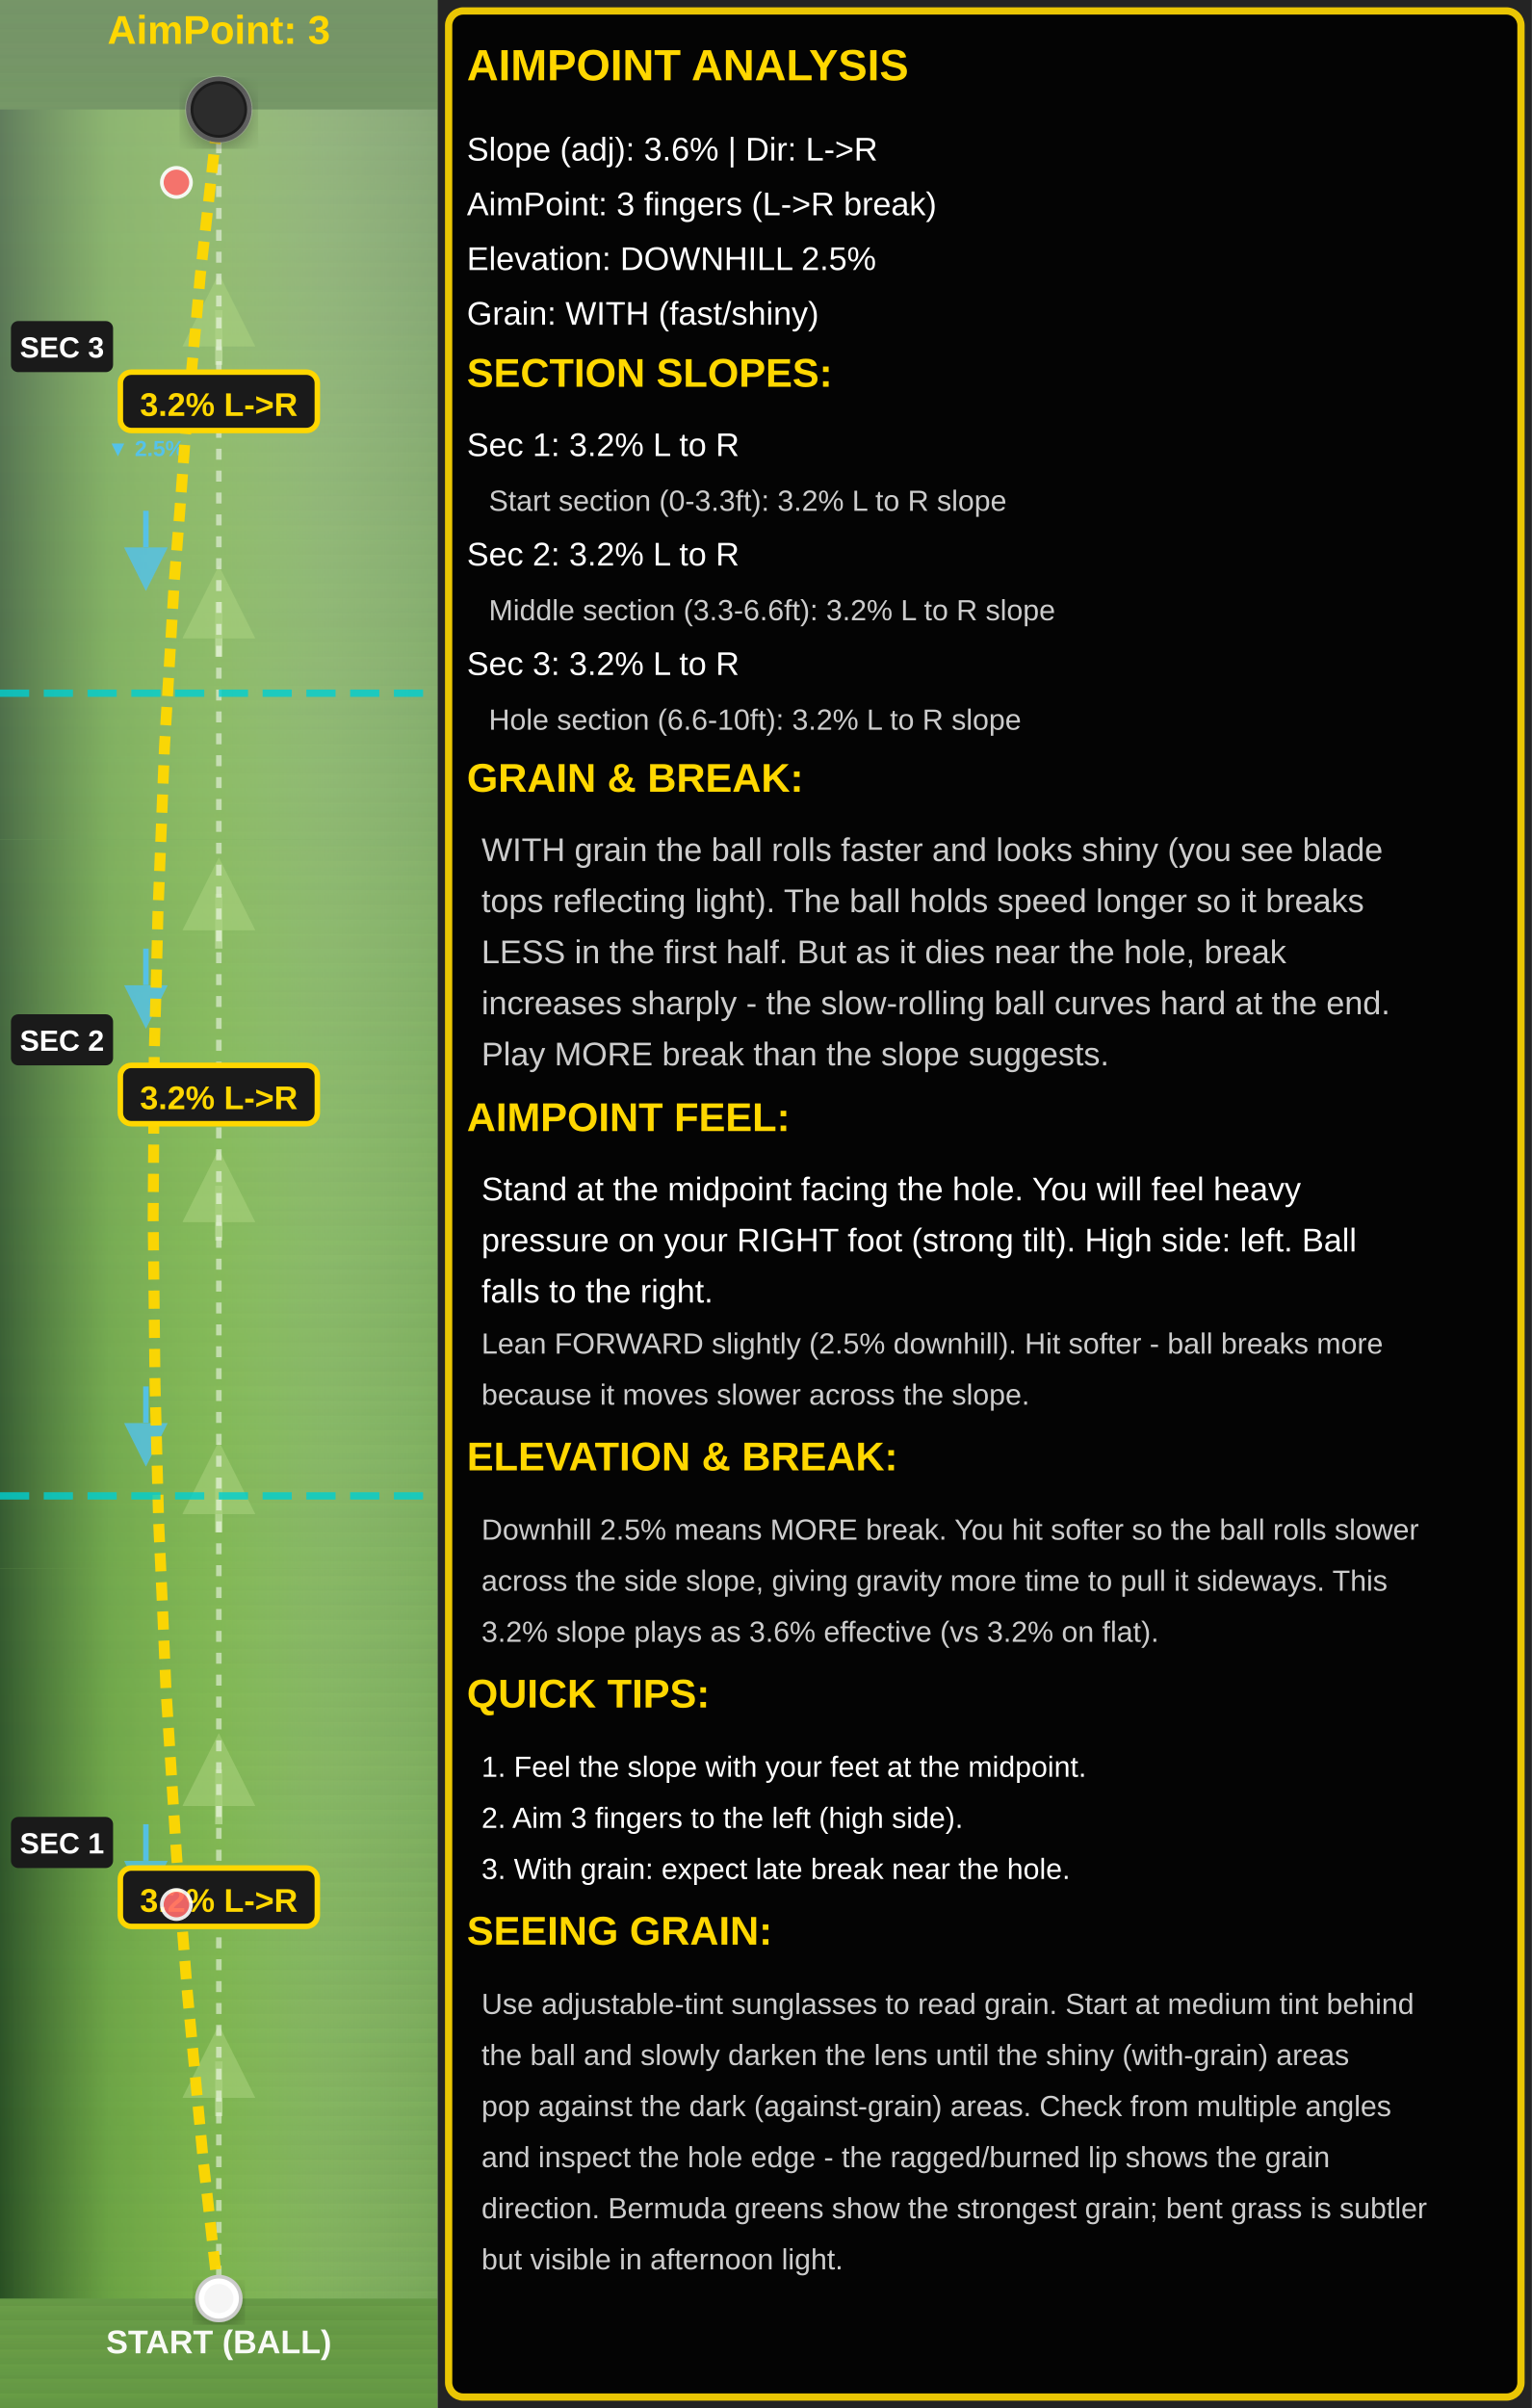
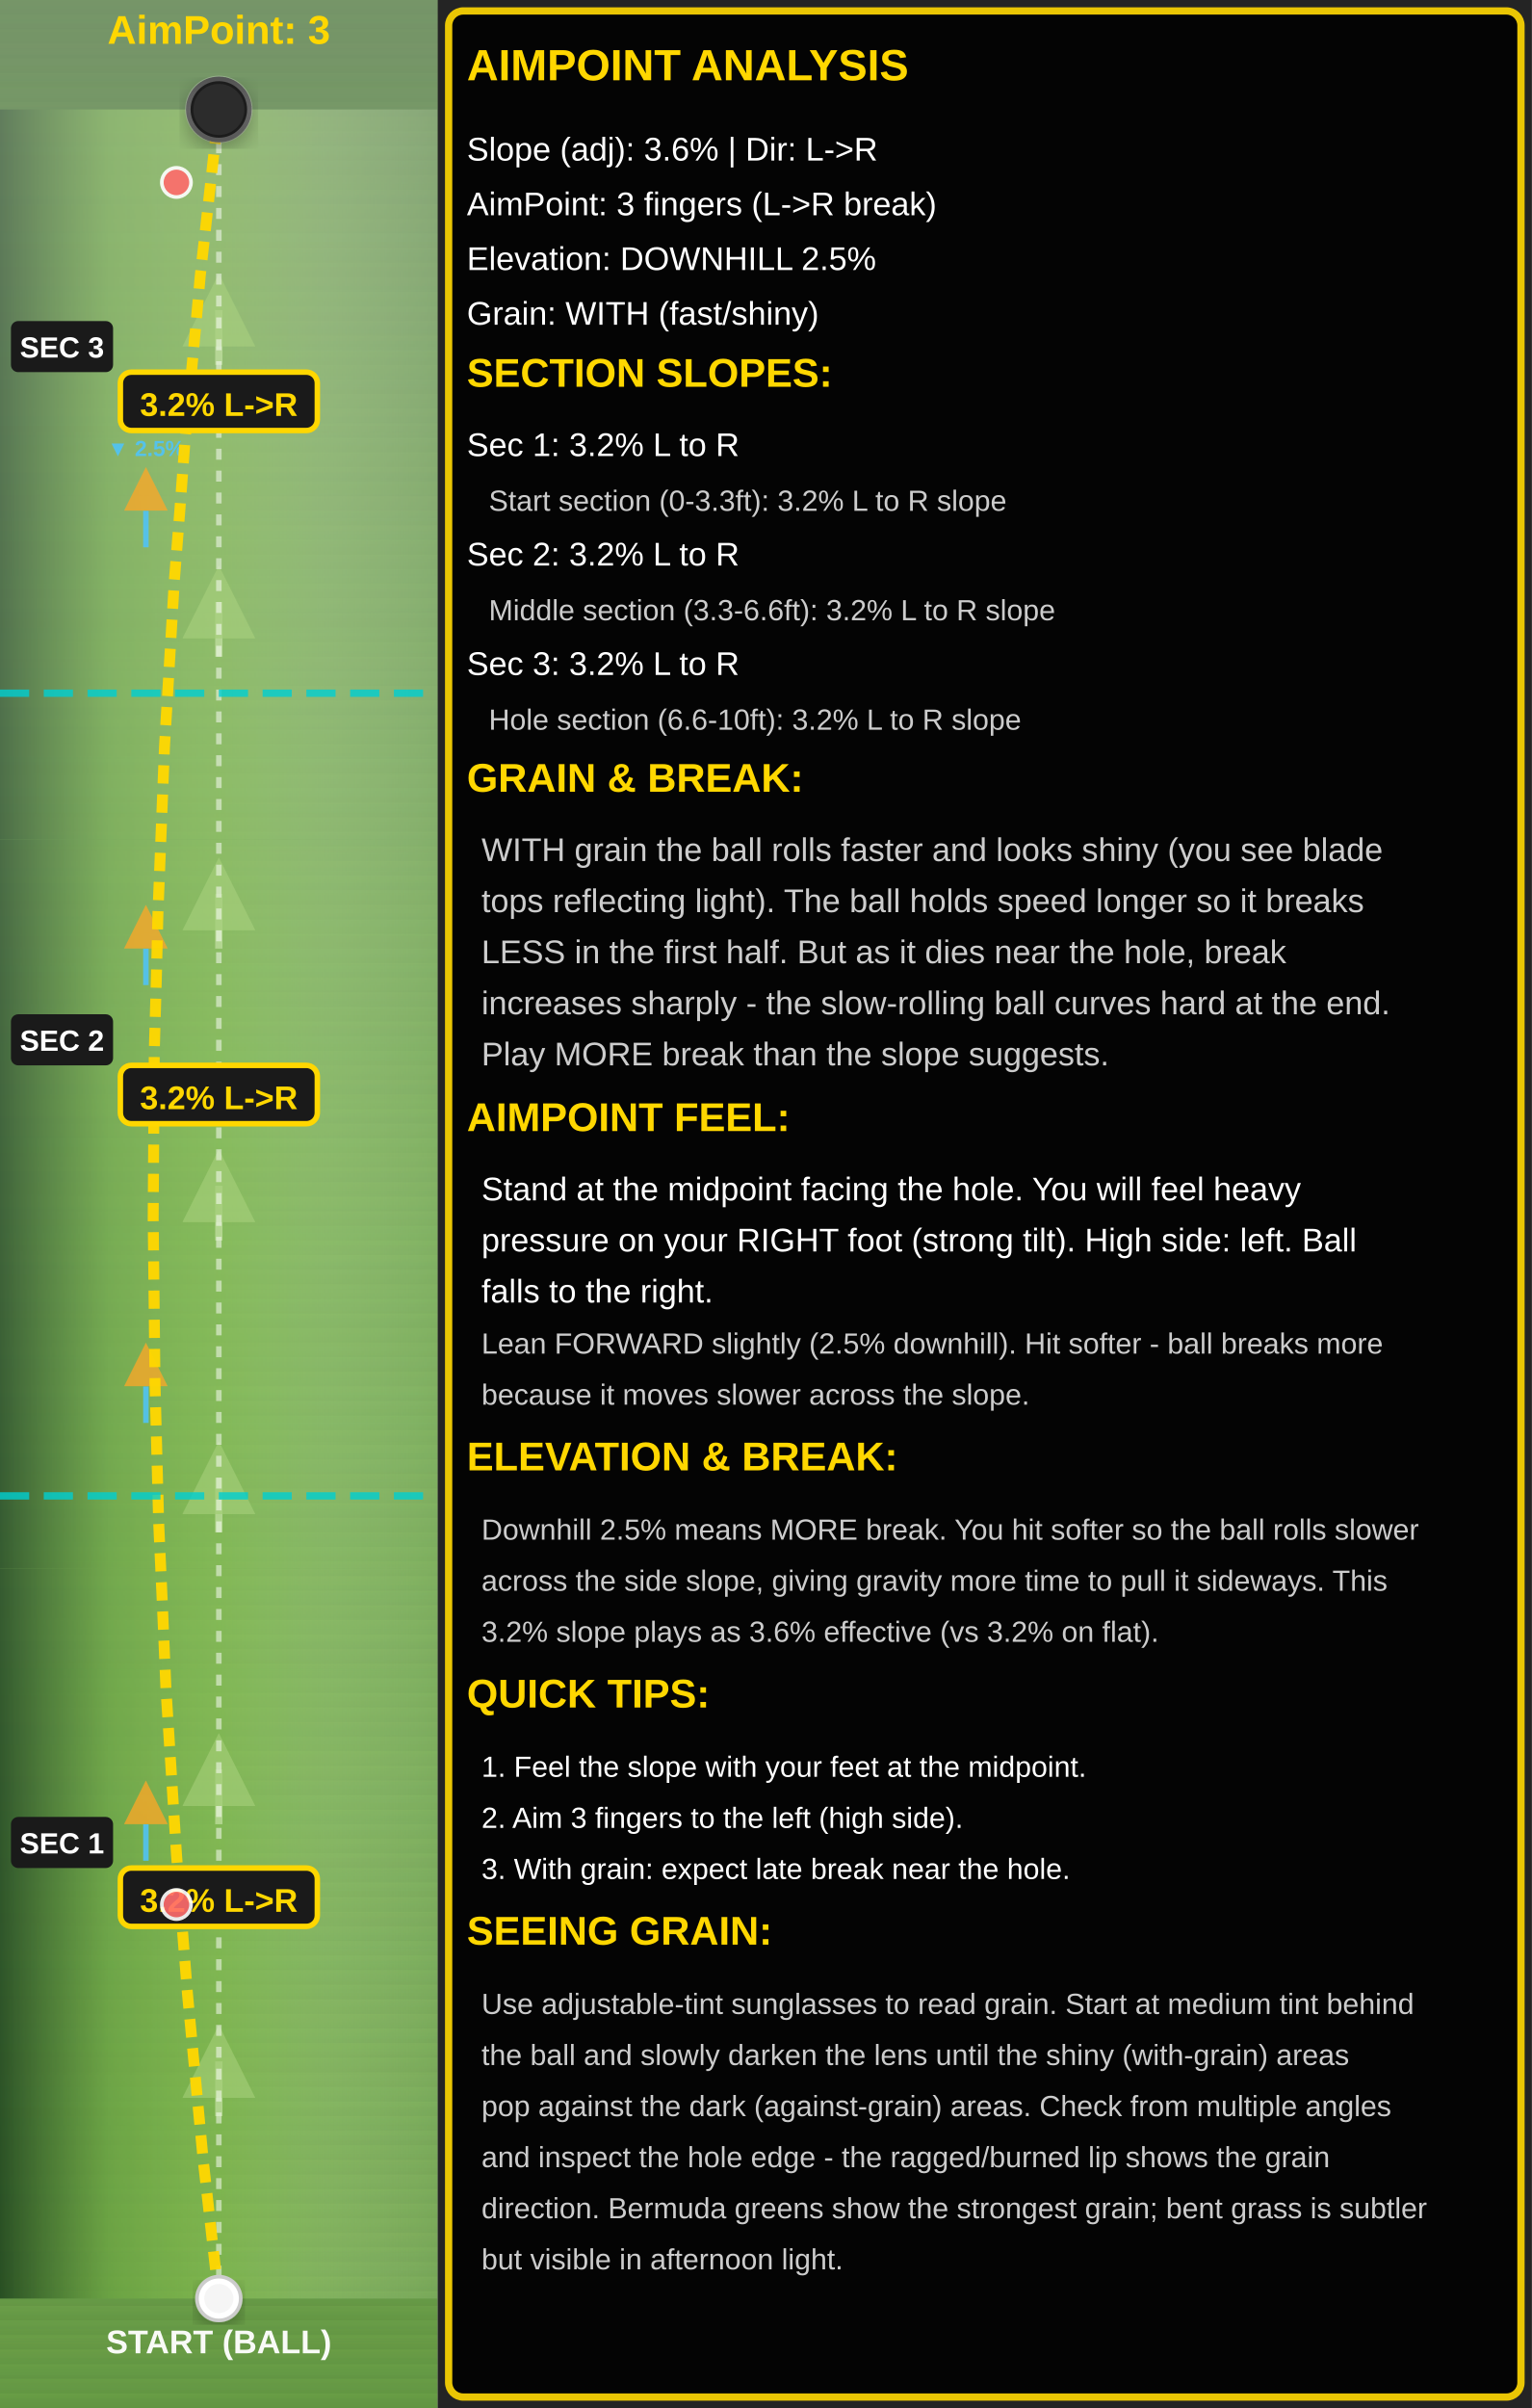
<svg xmlns="http://www.w3.org/2000/svg" width="420" height="660">
  <defs>
    <linearGradient id="baseGreen" x1="0%" y1="0%" x2="0%" y2="100%">
      <stop offset="0%" style="stop-color:#689F38;stop-opacity:1" />
      <stop offset="50%" style="stop-color:#558B2F;stop-opacity:1" />
      <stop offset="100%" style="stop-color:#4A7C27;stop-opacity:1" />
    </linearGradient>
    <linearGradient id="grainGradient" x1="0%" y1="0%" x2="0%" y2="100%">
      <stop offset="0%" style="stop-color:#E8F5E9;stop-opacity:0.6" />
      <stop offset="30%" style="stop-color:#C8E6C9;stop-opacity:0.5" />
      <stop offset="60%" style="stop-color:#A5D6A7;stop-opacity:0.35" />
      <stop offset="100%" style="stop-color:#81C784;stop-opacity:0.2" />
    </linearGradient>
    <linearGradient id="elevationGradient" x1="0%" y1="0%" x2="0%" y2="100%">
      <stop offset="0%" style="stop-color:#1B3D14;stop-opacity:0.92" />
      <stop offset="50%" style="stop-color:#689F38;stop-opacity:0.60" />
      <stop offset="100%" style="stop-color:#AED581;stop-opacity:0.28" />
    </linearGradient>
    <linearGradient id="breakGradientSec1" x1="0%" y1="0%" x2="100%" y2="0%">
      <stop offset="0%" style="stop-color:#1B3D14;stop-opacity:1.0" />
      <stop offset="25%" style="stop-color:#689F38;stop-opacity:0.8" />
      <stop offset="50%" style="stop-color:#8BC34A;stop-opacity:0.6" />
      <stop offset="75%" style="stop-color:#AED581;stop-opacity:0.4" />
      <stop offset="100%" style="stop-color:#C5E1A5;stop-opacity:0.2" />
    </linearGradient>
    <linearGradient id="breakGradientSec2" x1="0%" y1="0%" x2="100%" y2="0%">
      <stop offset="0%" style="stop-color:#1B3D14;stop-opacity:1.0" />
      <stop offset="25%" style="stop-color:#689F38;stop-opacity:0.8" />
      <stop offset="50%" style="stop-color:#8BC34A;stop-opacity:0.6" />
      <stop offset="75%" style="stop-color:#AED581;stop-opacity:0.4" />
      <stop offset="100%" style="stop-color:#C5E1A5;stop-opacity:0.2" />
    </linearGradient>
    <linearGradient id="breakGradientSec3" x1="0%" y1="0%" x2="100%" y2="0%">
      <stop offset="0%" style="stop-color:#1B3D14;stop-opacity:1.0" />
      <stop offset="25%" style="stop-color:#689F38;stop-opacity:0.8" />
      <stop offset="50%" style="stop-color:#8BC34A;stop-opacity:0.6" />
      <stop offset="75%" style="stop-color:#AED581;stop-opacity:0.4" />
      <stop offset="100%" style="stop-color:#C5E1A5;stop-opacity:0.2" />
    </linearGradient>
    <linearGradient id="holeGrainGradient" x1="50%" y1="0%" x2="50%" y2="100%">
      <stop offset="0%" style="stop-color:#FFFFFF;stop-opacity:0.3" />
      <stop offset="50%" style="stop-color:#CCCCCC;stop-opacity:0.5" />
      <stop offset="100%" style="stop-color:#999999;stop-opacity:0.6" />
    </linearGradient>
    <filter id="shadow">
      <feDropShadow dx="0" dy="2" stdDeviation="3" flood-opacity="0.3" />
    </filter>
    <marker id="arrowhead-grain" markerWidth="10" markerHeight="10" refX="5" refY="5" orient="auto">
      <polygon points="0,0 10,5 0,10" fill="#AED581" opacity="0.7" />
    </marker>
    <marker id="arrowhead-elev-up" markerWidth="8" markerHeight="8" refX="4" refY="8" orient="0">
      <polygon points="4,0 8,8 0,8" fill="#FFA726" opacity="0.85" />
    </marker>
    <marker id="arrowhead-elev-down" markerWidth="8" markerHeight="8" refX="4" refY="0" orient="0">
      <polygon points="0,0 8,0 4,8" fill="#4FC3F7" opacity="0.85" />
    </marker>
    <pattern id="grassTexture" x="0" y="0" width="4" height="4" patternUnits="userSpaceOnUse">
      <rect width="4" height="4" fill="url(#baseGreen)" opacity="0.95" />
      <line x1="0" y1="2" x2="4" y2="2" stroke="#5A9B3F" stroke-width="0.5" opacity="0.3" />
    </pattern>
  </defs>
  <rect width="120" height="660" fill="url(#baseGreen)" />
  <rect width="120" height="660" fill="url(#grassTexture)" opacity="0.3" />
  <rect width="120" height="660" fill="url(#elevationGradient)" opacity="0.7" />
  <rect x="0" y="430.0" width="120" height="200.0" fill="url(#breakGradientSec1)" opacity="1.0" />
  <rect x="0" y="230.0" width="120" height="200.0" fill="url(#breakGradientSec2)" opacity="1.0" />
  <rect x="0" y="30" width="120" height="200.0" fill="url(#breakGradientSec3)" opacity="1.0" />
  <rect width="120" height="660" fill="url(#grainGradient)" opacity="0.6" />
  <line x1="60.0" y1="100" x2="60.0" y2="85" stroke="#C5E1A5" stroke-width="2" opacity="0.7" marker-end="url(#arrowhead-grain)" />
  <line x1="60.0" y1="180" x2="60.0" y2="165" stroke="#C5E1A5" stroke-width="2" opacity="0.7" marker-end="url(#arrowhead-grain)" />
  <line x1="60.0" y1="260" x2="60.0" y2="245" stroke="#C5E1A5" stroke-width="2" opacity="0.7" marker-end="url(#arrowhead-grain)" />
  <line x1="60.0" y1="340" x2="60.0" y2="325" stroke="#C5E1A5" stroke-width="2" opacity="0.7" marker-end="url(#arrowhead-grain)" />
  <line x1="60.0" y1="420" x2="60.0" y2="405" stroke="#C5E1A5" stroke-width="2" opacity="0.7" marker-end="url(#arrowhead-grain)" />
  <line x1="60.0" y1="500" x2="60.0" y2="485" stroke="#C5E1A5" stroke-width="2" opacity="0.7" marker-end="url(#arrowhead-grain)" />
  <line x1="60.0" y1="580" x2="60.0" y2="565" stroke="#C5E1A5" stroke-width="2" opacity="0.7" marker-end="url(#arrowhead-grain)" />
-   <line x1="40.0" y1="140" x2="40.0" y2="150" stroke="#4FC3F7" stroke-width="1.5" opacity="0.88" marker-end="url(#arrowhead-elev-down)" />
-   <line x1="40.0" y1="260" x2="40.0" y2="270" stroke="#4FC3F7" stroke-width="1.5" opacity="0.88" marker-end="url(#arrowhead-elev-down)" />
-   <line x1="40.0" y1="380" x2="40.0" y2="390" stroke="#4FC3F7" stroke-width="1.5" opacity="0.88" marker-end="url(#arrowhead-elev-down)" />
-   <line x1="40.0" y1="500" x2="40.0" y2="510" stroke="#4FC3F7" stroke-width="1.5" opacity="0.88" marker-end="url(#arrowhead-elev-down)" />
+   <line x1="40.0" y1="150" x2="40.0" y2="140" stroke="#4FC3F7" stroke-width="1.5" opacity="0.88" marker-end="url(#arrowhead-elev-up)" />
+   <line x1="40.0" y1="270" x2="40.0" y2="260" stroke="#4FC3F7" stroke-width="1.5" opacity="0.88" marker-end="url(#arrowhead-elev-up)" />
+   <line x1="40.0" y1="390" x2="40.0" y2="380" stroke="#4FC3F7" stroke-width="1.5" opacity="0.88" marker-end="url(#arrowhead-elev-up)" />
+   <line x1="40.0" y1="510" x2="40.0" y2="500" stroke="#4FC3F7" stroke-width="1.5" opacity="0.88" marker-end="url(#arrowhead-elev-up)" />
  <text x="40.0" y="125" font-family="Arial, sans-serif" font-size="6" fill="#4FC3F7" text-anchor="middle" font-weight="bold" opacity="0.9">▼ 2.5%</text>
  <line x1="60.0" y1="630" x2="60.0" y2="30.0" stroke="#FFFFFF" stroke-width="1.5" stroke-dasharray="3,3" opacity="0.5" />
  <path d="M 60.0 630.0 C 58.6 617.5, 57.1 604.6, 55.7 592.0 C 54.3 577.0, 52.8 561.5, 51.4 546.5 C 50.4 533.9, 49.4 521.0, 48.4 508.5 C 47.4 493.4, 46.5 477.9, 45.5 462.9 C 44.9 447.9, 44.2 432.4, 43.5 417.3 C 43.2 404.8, 42.8 391.9, 42.5 379.4 C 42.3 364.3, 42.2 348.8, 42.0 333.8 C 42.1 318.8, 42.2 303.3, 42.3 288.2 C 42.7 275.7, 43.0 262.8, 43.3 250.3 C 43.9 235.2, 44.5 219.7, 45.1 204.7 C 46.0 189.6, 46.9 174.2, 47.8 159.1 C 48.8 146.6, 49.8 133.7, 50.7 121.1 C 52.1 106.1, 53.6 90.6, 54.9 75.6 C 56.6 60.5, 58.3 45.0, 60.0 30.0" stroke="#FFD700" stroke-width="3" fill="none" stroke-dasharray="5,3" opacity="0.95" />
  <line x1="0" y1="410.0" x2="120" y2="410.0" stroke="#00CED1" stroke-width="2" opacity="0.8" stroke-dasharray="8,4" />
  <line x1="0" y1="190.0" x2="120" y2="190.0" stroke="#00CED1" stroke-width="2" opacity="0.8" stroke-dasharray="8,4" />
  <rect x="3" y="498.0" width="28" height="14" fill="#1A1A1A" rx="2" />
  <text x="17" y="508.0" font-family="Arial, sans-serif" font-size="8" fill="#FFFFFF" text-anchor="middle" font-weight="bold">SEC 1</text>
  <rect x="33.0" y="512.0" width="54" height="16" fill="#1A1A1A" rx="3" stroke="#FFD700" stroke-width="1.5" />
  <text x="60.0" y="524.0" font-family="Arial, sans-serif" font-size="9" fill="#FFD700" text-anchor="middle" font-weight="bold">3.2% L-&gt;R</text>
  <rect x="3" y="278.0" width="28" height="14" fill="#1A1A1A" rx="2" />
  <text x="17" y="288.0" font-family="Arial, sans-serif" font-size="8" fill="#FFFFFF" text-anchor="middle" font-weight="bold">SEC 2</text>
  <rect x="33.0" y="292.0" width="54" height="16" fill="#1A1A1A" rx="3" stroke="#FFD700" stroke-width="1.5" />
  <text x="60.0" y="304.0" font-family="Arial, sans-serif" font-size="9" fill="#FFD700" text-anchor="middle" font-weight="bold">3.2% L-&gt;R</text>
  <rect x="3" y="88.0" width="28" height="14" fill="#1A1A1A" rx="2" />
  <text x="17" y="98.0" font-family="Arial, sans-serif" font-size="8" fill="#FFFFFF" text-anchor="middle" font-weight="bold">SEC 3</text>
  <rect x="33.0" y="102.0" width="54" height="16" fill="#1A1A1A" rx="3" stroke="#FFD700" stroke-width="1.5" />
  <text x="60.0" y="114.0" font-family="Arial, sans-serif" font-size="9" fill="#FFD700" text-anchor="middle" font-weight="bold">3.2% L-&gt;R</text>
  <circle cx="48.371" cy="522" r="4" fill="#FF6B6B" opacity="0.9" stroke="#FFFFFF" stroke-width="1" />
  <circle cx="48.371" cy="50" r="4" fill="#FF6B6B" opacity="0.9" stroke="#FFFFFF" stroke-width="1" />
  <text x="60.0" y="12" font-family="Arial, sans-serif" font-size="11" fill="#FFD700" text-anchor="middle" font-weight="bold">AimPoint: 3</text>
  <circle cx="60.0" cy="30.0" r="9" fill="#1A1A1A" filter="url(#shadow)" />
  <circle cx="60.0" cy="30.0" r="7" fill="#2C2C2C" />
  <circle cx="60.0" cy="30.0" r="8.5" fill="none" stroke="url(#holeGrainGradient)" stroke-width="1.5" opacity="0.8" />
  <circle cx="60.0" cy="630" r="6" fill="#FFFFFF" stroke="#CCCCCC" stroke-width="1" filter="url(#shadow)" />
  <circle cx="60.0" cy="630" r="4" fill="#F5F5F5" />
  <text x="60.0" y="645" font-family="Arial, sans-serif" font-size="9" fill="#FFFFFF" text-anchor="middle" font-weight="bold" opacity="0.95">START (BALL)</text>
  <rect x="120" y="0" width="300" height="660" fill="#1A1A1A" opacity="0.95" />
  <rect x="123" y="3" width="294" height="654" fill="#000000" opacity="0.9" rx="4" stroke="#FFD700" stroke-width="2" />
  <text x="128" y="22" font-family="Arial, sans-serif" font-size="12" fill="#FFD700" font-weight="bold">AIMPOINT ANALYSIS</text>
  <text x="128" y="44" font-family="Arial, sans-serif" font-size="9" fill="#FFFFFF">Slope (adj): 3.6%  |  Dir: L-&gt;R</text>
  <text x="128" y="59" font-family="Arial, sans-serif" font-size="9" fill="#FFFFFF">AimPoint: 3 fingers (L-&gt;R break)</text>
  <text x="128" y="74" font-family="Arial, sans-serif" font-size="9" fill="#FFFFFF">Elevation: DOWNHILL 2.5%</text>
  <text x="128" y="89" font-family="Arial, sans-serif" font-size="9" fill="#FFFFFF">Grain: WITH (fast/shiny)</text>
  <text x="128" y="106" font-family="Arial, sans-serif" font-size="11" fill="#FFD700" font-weight="bold">SECTION SLOPES:</text>
  <text x="128" y="125" font-family="Arial, sans-serif" font-size="9" fill="#FFFFFF">Sec 1: 3.2% L to R</text>
  <text x="134" y="140" font-family="Arial, sans-serif" font-size="8" fill="#CCCCCC">Start section (0-3.3ft): 3.2% L to R slope</text>
  <text x="128" y="155" font-family="Arial, sans-serif" font-size="9" fill="#FFFFFF">Sec 2: 3.2% L to R</text>
  <text x="134" y="170" font-family="Arial, sans-serif" font-size="8" fill="#CCCCCC">Middle section (3.3-6.6ft): 3.2% L to R slope</text>
  <text x="128" y="185" font-family="Arial, sans-serif" font-size="9" fill="#FFFFFF">Sec 3: 3.2% L to R</text>
  <text x="134" y="200" font-family="Arial, sans-serif" font-size="8" fill="#CCCCCC">Hole section (6.6-10ft): 3.2% L to R slope</text>
  <text x="128" y="217" font-family="Arial, sans-serif" font-size="11" fill="#FFD700" font-weight="bold">GRAIN &amp; BREAK:</text>
  <text x="132" y="236" font-family="Arial, sans-serif" font-size="9" fill="#CCCCCC">WITH grain the ball rolls faster and looks shiny (you see blade</text>
  <text x="132" y="250" font-family="Arial, sans-serif" font-size="9" fill="#CCCCCC">tops reflecting light). The ball holds speed longer so it breaks</text>
  <text x="132" y="264" font-family="Arial, sans-serif" font-size="9" fill="#CCCCCC">LESS in the first half. But as it dies near the hole, break</text>
  <text x="132" y="278" font-family="Arial, sans-serif" font-size="9" fill="#CCCCCC">increases sharply - the slow-rolling ball curves hard at the end.</text>
  <text x="132" y="292" font-family="Arial, sans-serif" font-size="9" fill="#CCCCCC">Play MORE break than the slope suggests.</text>
  <text x="128" y="310" font-family="Arial, sans-serif" font-size="11" fill="#FFD700" font-weight="bold">AIMPOINT FEEL:</text>
  <text x="132" y="329" font-family="Arial, sans-serif" font-size="9" fill="#FFFFFF">Stand at the midpoint facing the hole. You will feel heavy</text>
  <text x="132" y="343" font-family="Arial, sans-serif" font-size="9" fill="#FFFFFF">pressure on your RIGHT foot (strong tilt). High side: left. Ball</text>
  <text x="132" y="357" font-family="Arial, sans-serif" font-size="9" fill="#FFFFFF">falls to the right.</text>
  <text x="132" y="371" font-family="Arial, sans-serif" font-size="8" fill="#CCCCCC">Lean FORWARD slightly (2.5% downhill). Hit softer - ball breaks more</text>
  <text x="132" y="385" font-family="Arial, sans-serif" font-size="8" fill="#CCCCCC">because it moves slower across the slope.</text>
  <text x="128" y="403" font-family="Arial, sans-serif" font-size="11" fill="#FFD700" font-weight="bold">ELEVATION &amp; BREAK:</text>
  <text x="132" y="422" font-family="Arial, sans-serif" font-size="8" fill="#CCCCCC">Downhill 2.5% means MORE break. You hit softer so the ball rolls slower</text>
  <text x="132" y="436" font-family="Arial, sans-serif" font-size="8" fill="#CCCCCC">across the side slope, giving gravity more time to pull it sideways. This</text>
  <text x="132" y="450" font-family="Arial, sans-serif" font-size="8" fill="#CCCCCC">3.2% slope plays as 3.6% effective (vs 3.2% on flat).</text>
  <text x="128" y="468" font-family="Arial, sans-serif" font-size="11" fill="#FFD700" font-weight="bold">QUICK TIPS:</text>
  <text x="132" y="487" font-family="Arial, sans-serif" font-size="8" fill="#FFFFFF">1. Feel the slope with your feet at the midpoint.</text>
  <text x="132" y="501" font-family="Arial, sans-serif" font-size="8" fill="#FFFFFF">2. Aim 3 fingers to the left (high side).</text>
  <text x="132" y="515" font-family="Arial, sans-serif" font-size="8" fill="#FFFFFF">3. With grain: expect late break near the hole.</text>
  <text x="128" y="533" font-family="Arial, sans-serif" font-size="11" fill="#FFD700" font-weight="bold">SEEING GRAIN:</text>
  <text x="132" y="552" font-family="Arial, sans-serif" font-size="8" fill="#CCCCCC">Use adjustable-tint sunglasses to read grain. Start at medium tint behind</text>
  <text x="132" y="566" font-family="Arial, sans-serif" font-size="8" fill="#CCCCCC">the ball and slowly darken the lens until the shiny (with-grain) areas</text>
  <text x="132" y="580" font-family="Arial, sans-serif" font-size="8" fill="#CCCCCC">pop against the dark (against-grain) areas. Check from multiple angles</text>
  <text x="132" y="594" font-family="Arial, sans-serif" font-size="8" fill="#CCCCCC">and inspect the hole edge - the ragged/burned lip shows the grain</text>
  <text x="132" y="608" font-family="Arial, sans-serif" font-size="8" fill="#CCCCCC">direction. Bermuda greens show the strongest grain; bent grass is subtler</text>
  <text x="132" y="622" font-family="Arial, sans-serif" font-size="8" fill="#CCCCCC">but visible in afternoon light.</text>
</svg>
